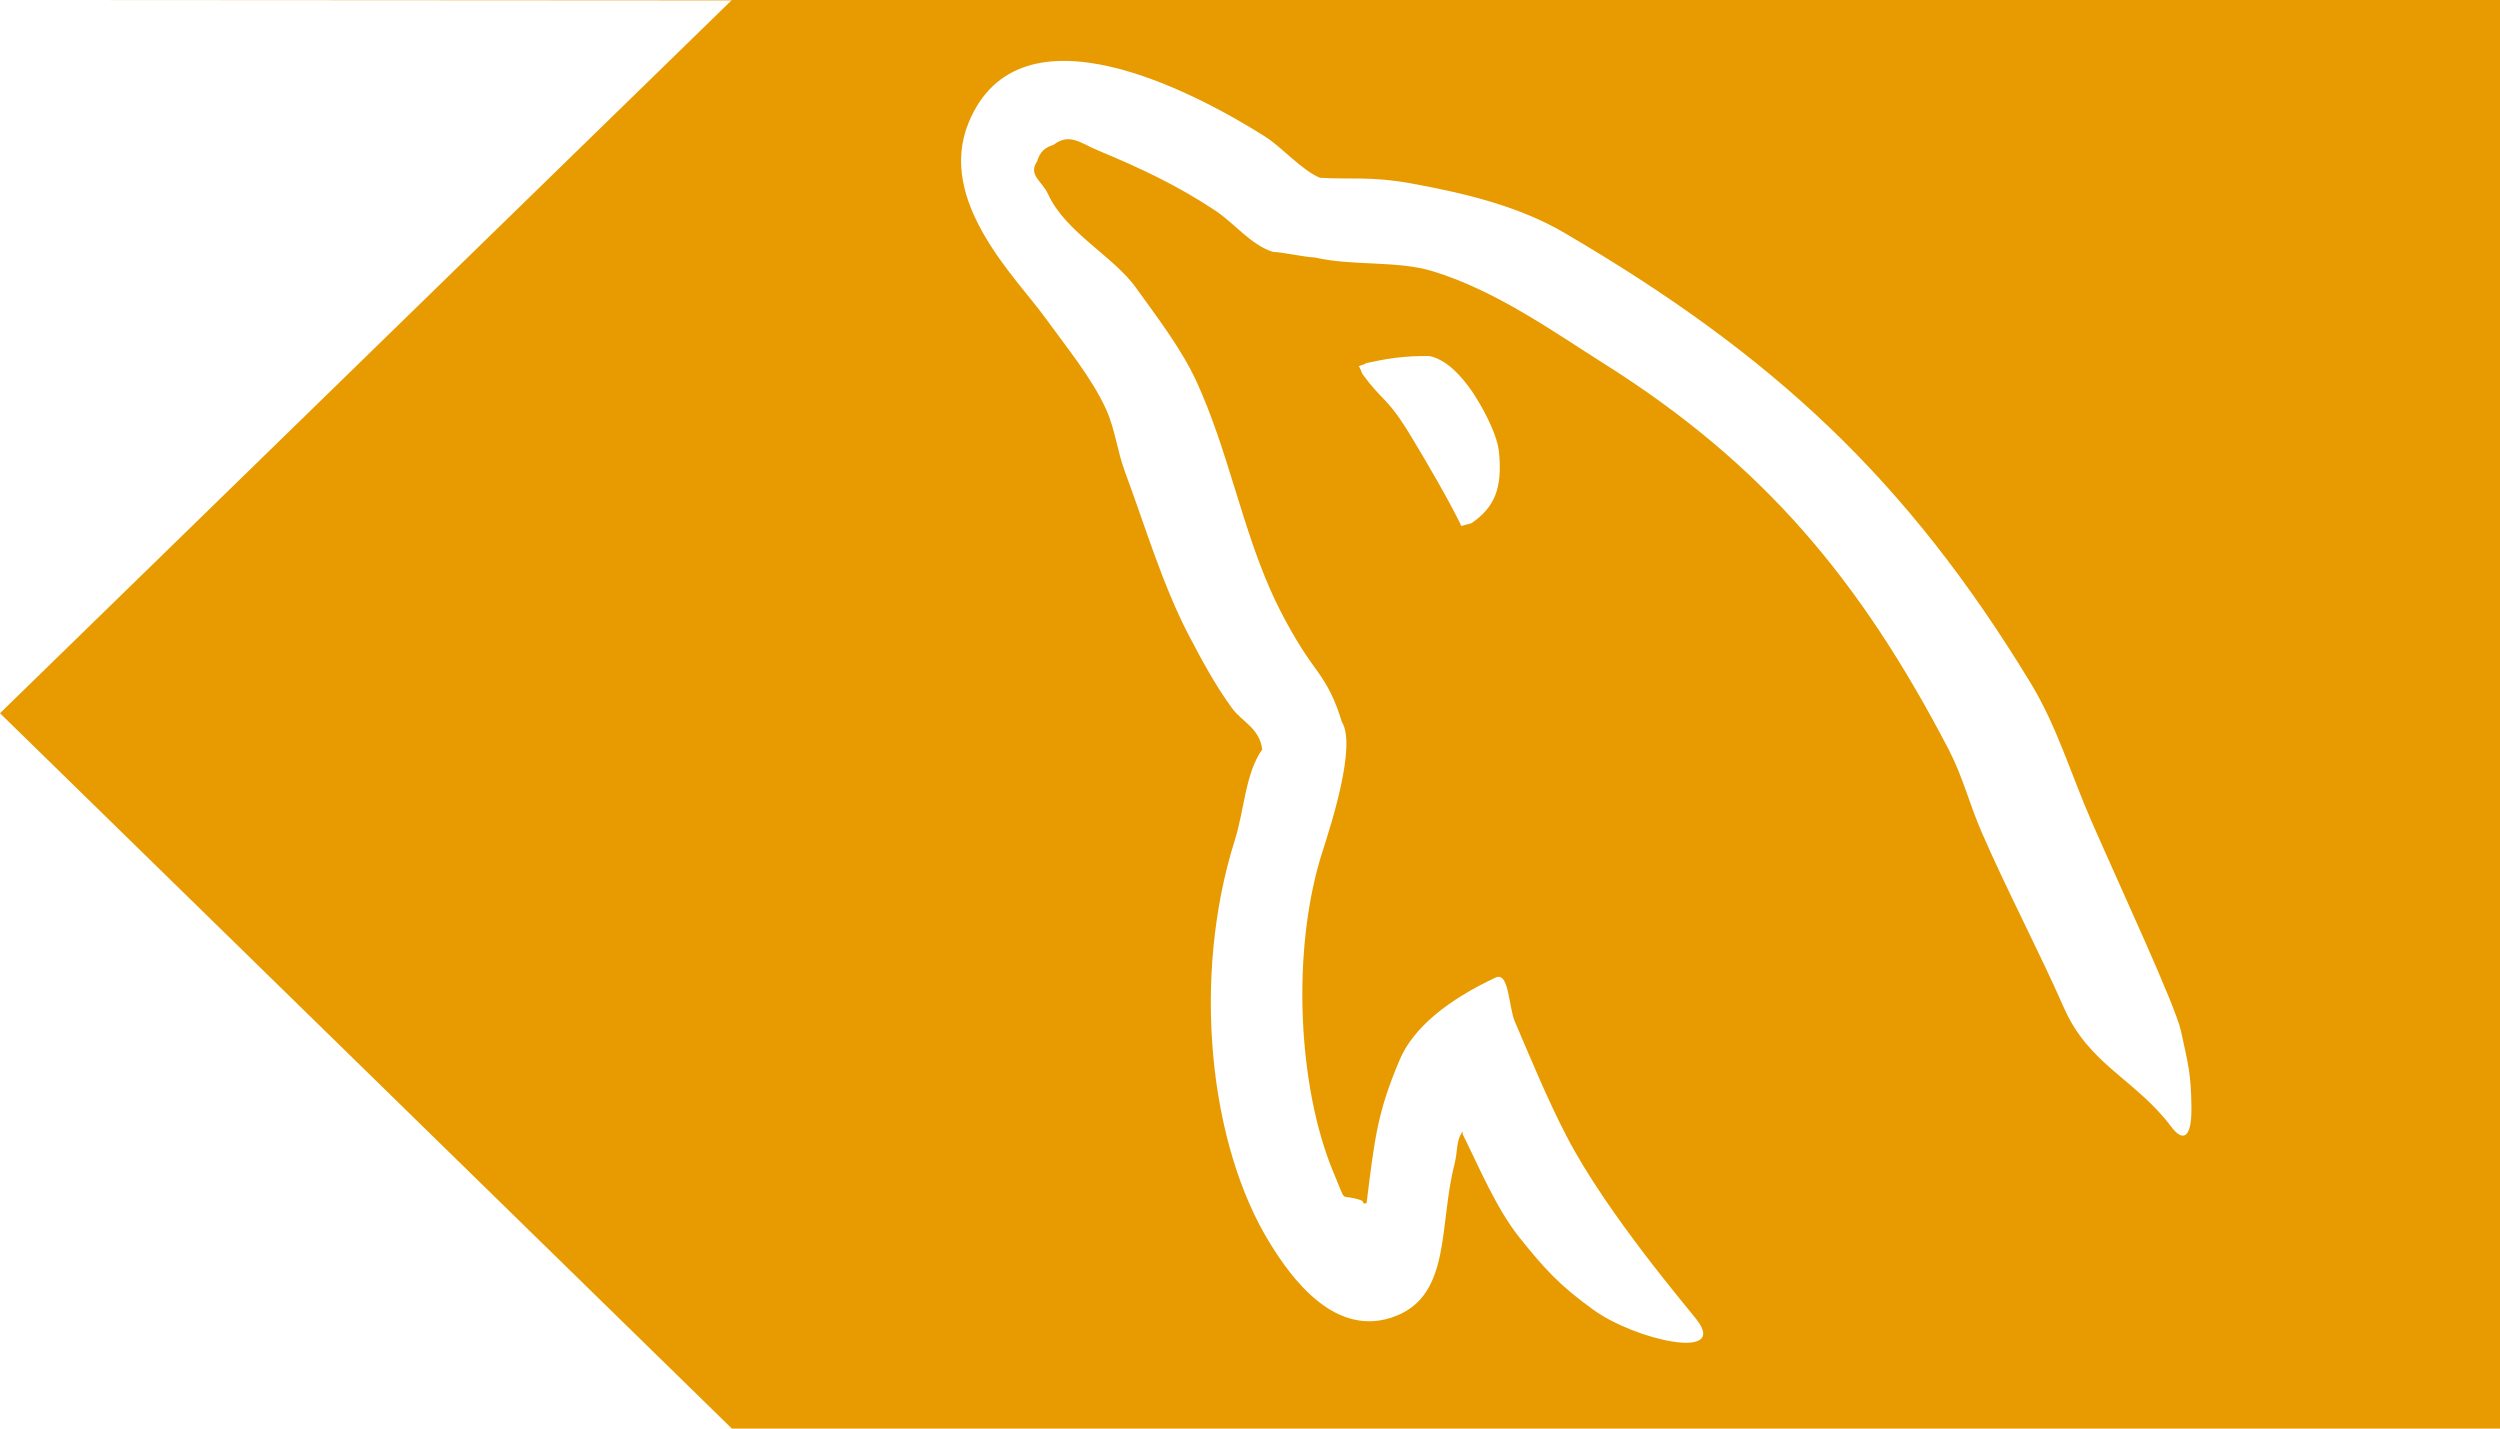
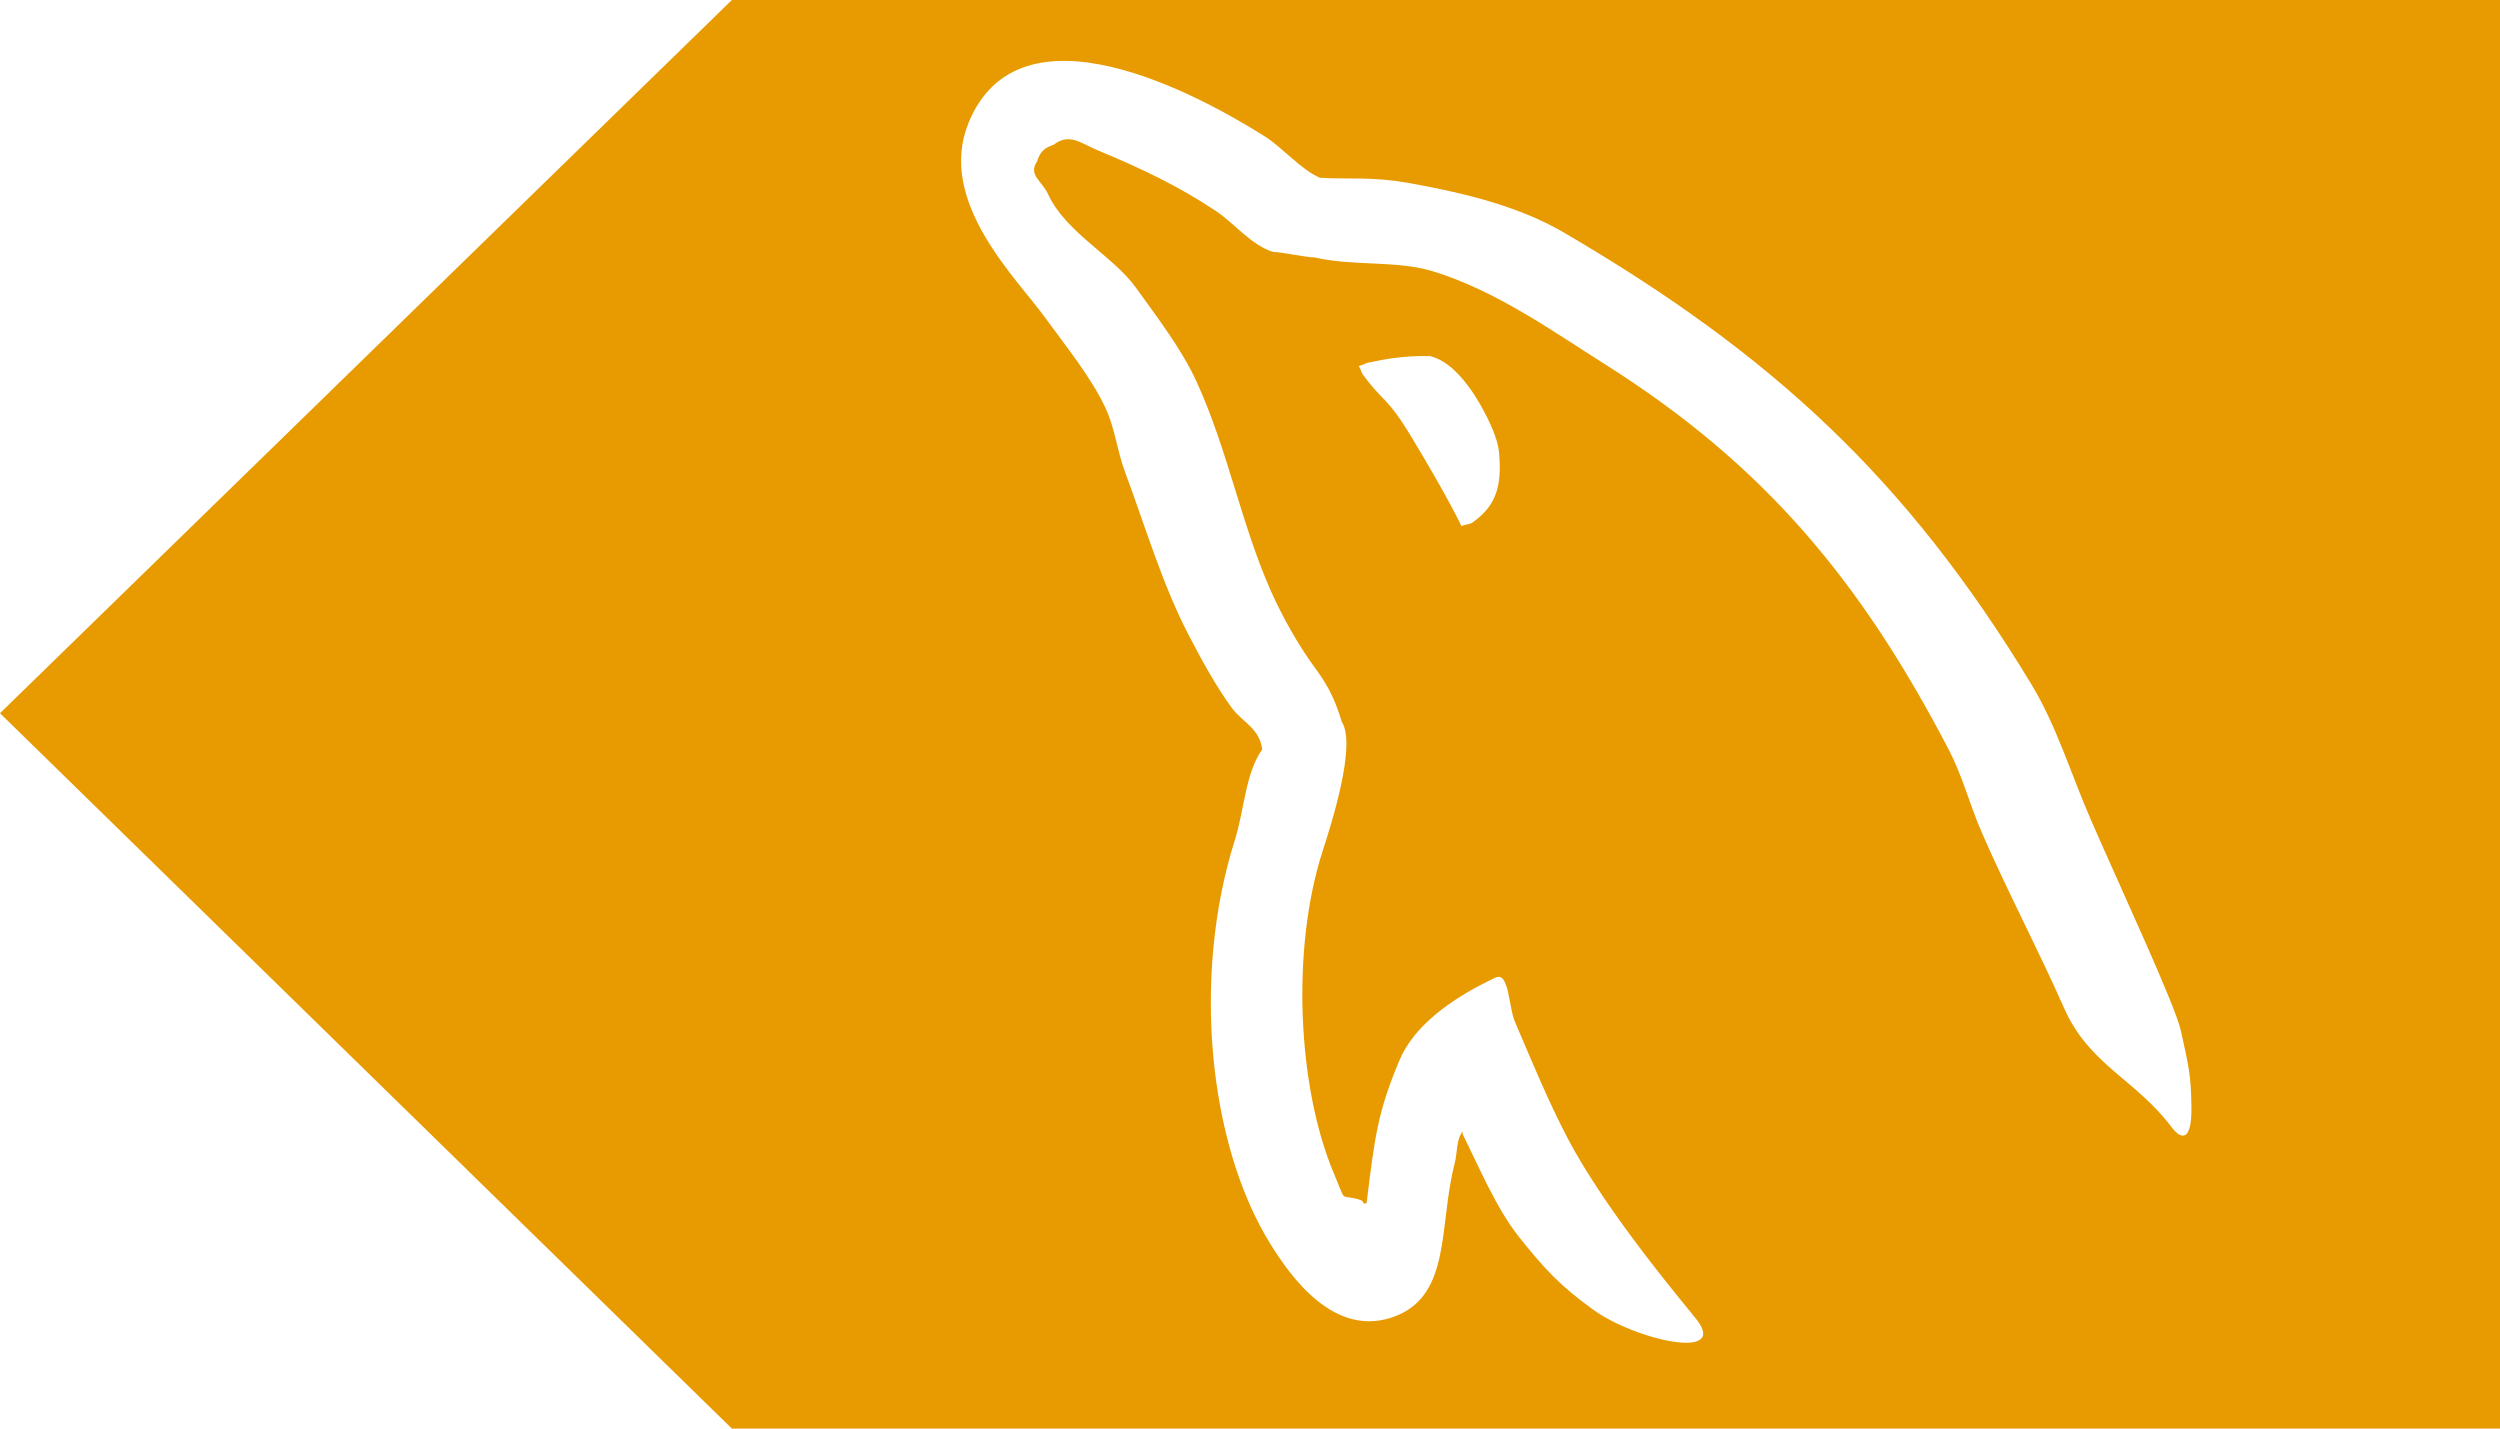
<svg xmlns="http://www.w3.org/2000/svg" width="100%" height="100%" viewBox="0 0 28 16" version="1.1" xml:space="preserve" style="fill-rule:evenodd;clip-rule:evenodd;stroke-linejoin:round;stroke-miterlimit:2;">
  <g transform="matrix(1,0,0,1,0,-16)">
    <g id="Layer1" transform="matrix(1,0,0,1,0,16)">
      <path d="M8.197,0L28.002,0L28.002,16L8.197,16L0,7.988L8.197,0ZM24.32,12.622C24.441,12.784 24.549,12.765 24.544,12.402C24.54,12.035 24.512,11.939 24.427,11.548C24.364,11.26 23.765,9.977 23.423,9.194C23.19,8.66 23.037,8.134 22.746,7.655C21.351,5.357 19.848,3.97 17.52,2.607C17.024,2.317 16.435,2.168 15.798,2.053C15.357,1.973 15.121,2.012 14.783,1.991C14.577,1.905 14.362,1.652 14.168,1.529C13.397,1.042 11.419,-0.02 10.848,1.375C10.487,2.256 11.387,3.115 11.708,3.561C11.934,3.874 12.223,4.225 12.385,4.577C12.491,4.808 12.509,5.04 12.6,5.285C12.824,5.888 13.018,6.543 13.307,7.101C13.454,7.383 13.614,7.68 13.799,7.932C13.913,8.087 14.107,8.155 14.137,8.394C13.947,8.66 13.937,9.073 13.83,9.41C13.35,10.927 13.531,12.811 14.23,13.935C14.444,14.279 14.949,15.018 15.644,14.735C16.252,14.487 16.116,13.719 16.29,13.041C16.329,12.888 16.305,12.776 16.382,12.672L16.382,12.703C16.566,13.072 16.757,13.532 17.014,13.855C17.306,14.221 17.47,14.397 17.842,14.667C18.317,15.011 19.348,15.238 19.009,14.788C18.921,14.67 18.001,13.601 17.55,12.734C17.334,12.32 17.147,11.863 16.966,11.441C16.896,11.279 16.903,10.877 16.75,10.949C16.221,11.197 15.829,11.507 15.675,11.873C15.429,12.456 15.397,12.737 15.306,13.474C15.252,13.494 15.282,13.456 15.244,13.443C14.989,13.355 15.096,13.513 14.936,13.134C14.534,12.176 14.459,10.634 14.813,9.533C14.905,9.248 15.196,8.349 15.029,8.086C14.949,7.823 14.869,7.671 14.721,7.47C14.538,7.222 14.356,6.895 14.229,6.608C13.9,5.862 13.746,5.023 13.399,4.269C13.233,3.908 12.953,3.543 12.723,3.223C12.468,2.867 11.937,2.605 11.739,2.176C11.669,2.023 11.512,1.963 11.616,1.806C11.649,1.7 11.696,1.656 11.801,1.621C11.979,1.484 12.107,1.606 12.293,1.683C12.786,1.888 13.197,2.083 13.615,2.361C13.816,2.493 14.018,2.751 14.261,2.822C14.353,2.822 14.629,2.883 14.722,2.883C15.155,2.983 15.639,2.915 16.044,3.037C16.758,3.255 17.399,3.716 17.981,4.083C19.753,5.204 20.833,6.491 21.825,8.394C21.984,8.7 22.053,8.993 22.193,9.317C22.477,9.972 22.834,10.646 23.116,11.287C23.397,11.927 23.922,12.091 24.32,12.622ZM16.012,3.988C15.721,3.983 15.515,4.02 15.297,4.068C15.297,4.081 15.218,4.093 15.218,4.107C15.231,4.107 15.25,4.175 15.258,4.186C15.491,4.51 15.528,4.428 15.813,4.902C15.972,5.165 16.236,5.616 16.369,5.894C16.382,5.881 16.474,5.868 16.488,5.855C16.733,5.682 16.831,5.478 16.788,5.057C16.765,4.839 16.573,4.509 16.488,4.385C16.374,4.221 16.212,4.032 16.012,3.988Z" style="fill:rgb(232,155,0);" />
    </g>
-     <g id="Layer11">
-       <path d="M19.805,0.012L0,0L0,16L19.805,16.012L28.002,8L19.805,0.012ZM17.429,12.622C17.55,12.784 17.659,12.765 17.654,12.402C17.65,12.035 17.622,11.939 17.536,11.548C17.474,11.26 16.874,9.977 16.533,9.194C16.299,8.66 16.147,8.134 15.856,7.655C14.46,5.357 12.957,3.97 10.629,2.607C10.134,2.317 9.545,2.168 8.908,2.053C8.466,1.973 8.231,2.012 7.893,1.991C7.686,1.905 7.472,1.652 7.278,1.529C6.507,1.042 4.529,-0.02 3.957,1.375C3.597,2.256 4.496,3.115 4.818,3.561C5.044,3.874 5.333,4.225 5.495,4.577C5.601,4.808 5.619,5.04 5.71,5.285C5.934,5.888 6.128,6.543 6.417,7.101C6.563,7.383 6.724,7.68 6.909,7.932C7.022,8.087 7.216,8.155 7.247,8.394C7.057,8.66 7.046,9.073 6.94,9.41C6.459,10.927 6.64,12.811 7.339,13.935C7.554,14.279 8.059,15.018 8.754,14.735C9.361,14.487 9.226,13.719 9.399,13.041C9.439,12.888 9.415,12.776 9.492,12.672L9.492,12.703C9.676,13.072 9.867,13.532 10.124,13.855C10.416,14.221 10.579,14.397 10.952,14.667C11.427,15.011 12.457,15.238 12.119,14.788C12.031,14.67 11.111,13.601 10.66,12.734C10.444,12.32 10.257,11.863 10.075,11.441C10.005,11.279 10.013,10.877 9.86,10.949C9.33,11.197 8.938,11.507 8.785,11.873C8.538,12.456 8.507,12.737 8.415,13.474C8.361,13.494 8.392,13.456 8.354,13.443C8.099,13.355 8.205,13.513 8.046,13.134C7.644,12.176 7.569,10.634 7.923,9.533C8.015,9.248 8.306,8.349 8.138,8.086C8.058,7.823 7.979,7.671 7.831,7.47C7.648,7.222 7.465,6.895 7.339,6.608C7.009,5.862 6.855,5.023 6.509,4.269C6.343,3.908 6.063,3.543 5.832,3.223C5.577,2.867 5.046,2.605 4.849,2.176C4.779,2.023 4.621,1.963 4.726,1.806C4.759,1.7 4.806,1.656 4.91,1.621C5.089,1.484 5.217,1.606 5.403,1.683C5.896,1.888 6.307,2.083 6.725,2.361C6.925,2.493 7.128,2.751 7.371,2.822C7.463,2.822 7.739,2.883 7.831,2.883C8.264,2.983 8.749,2.915 9.153,3.037C9.868,3.255 10.509,3.716 11.091,4.083C12.863,5.204 13.943,6.491 14.934,8.394C15.094,8.7 15.163,8.993 15.303,9.317C15.587,9.972 15.943,10.646 16.226,11.287C16.507,11.927 17.031,12.091 17.429,12.622ZM9.121,3.988C8.83,3.983 8.625,4.02 8.407,4.068C8.407,4.081 8.328,4.093 8.328,4.107C8.341,4.107 8.36,4.175 8.367,4.186C8.601,4.51 8.637,4.428 8.923,4.902C9.082,5.165 9.346,5.616 9.478,5.894C9.492,5.881 9.584,5.868 9.597,5.855C9.843,5.682 9.941,5.478 9.897,5.057C9.875,4.839 9.683,4.509 9.597,4.385C9.484,4.221 9.322,4.032 9.121,3.988Z" style="fill:rgb(232,155,0);" />
-     </g>
  </g>
</svg>
